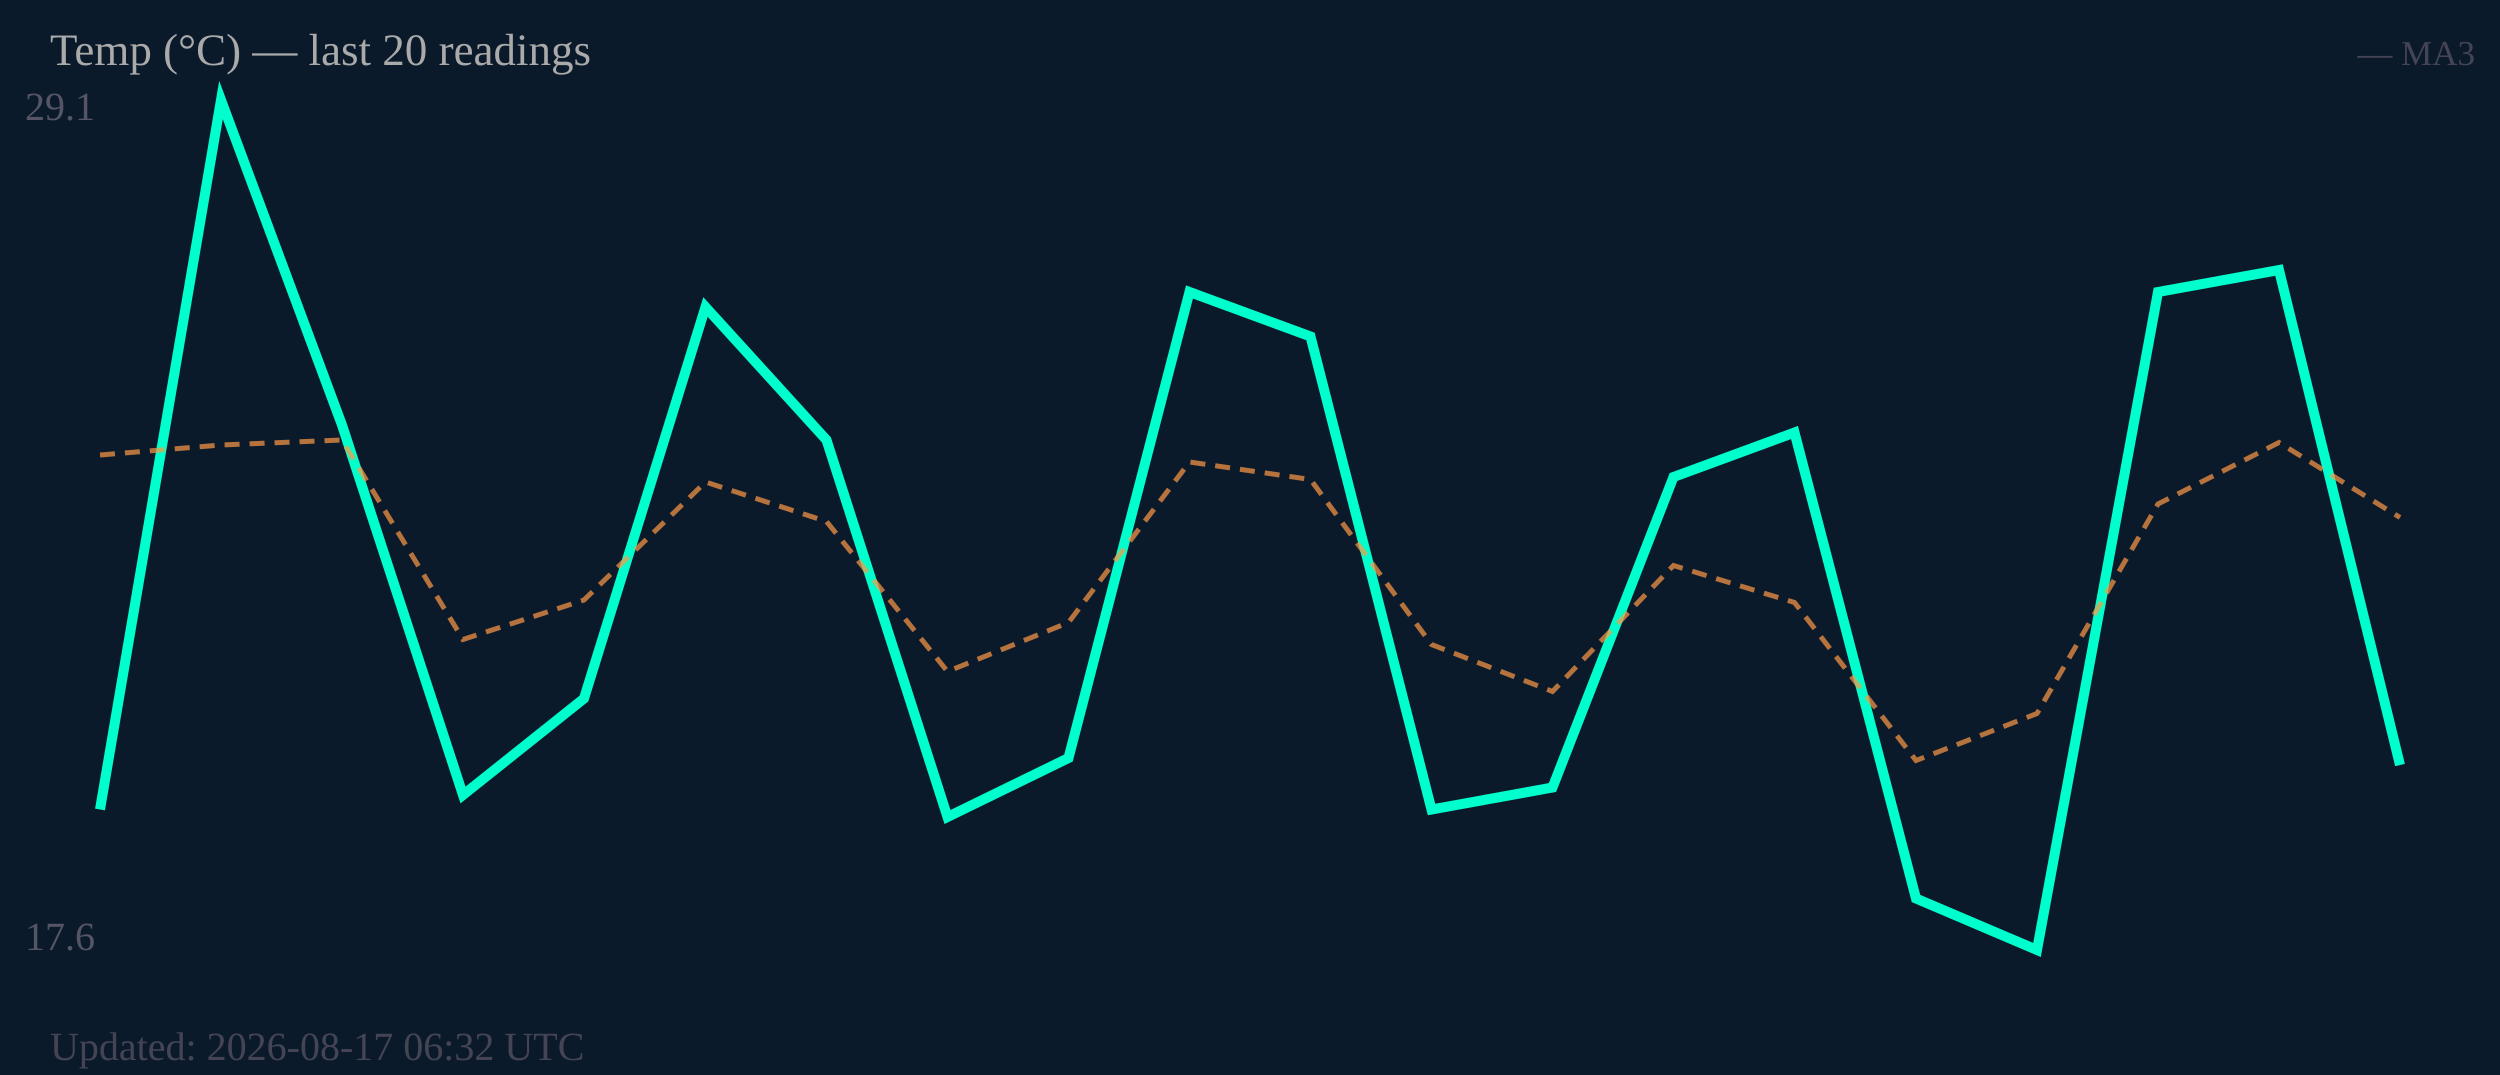
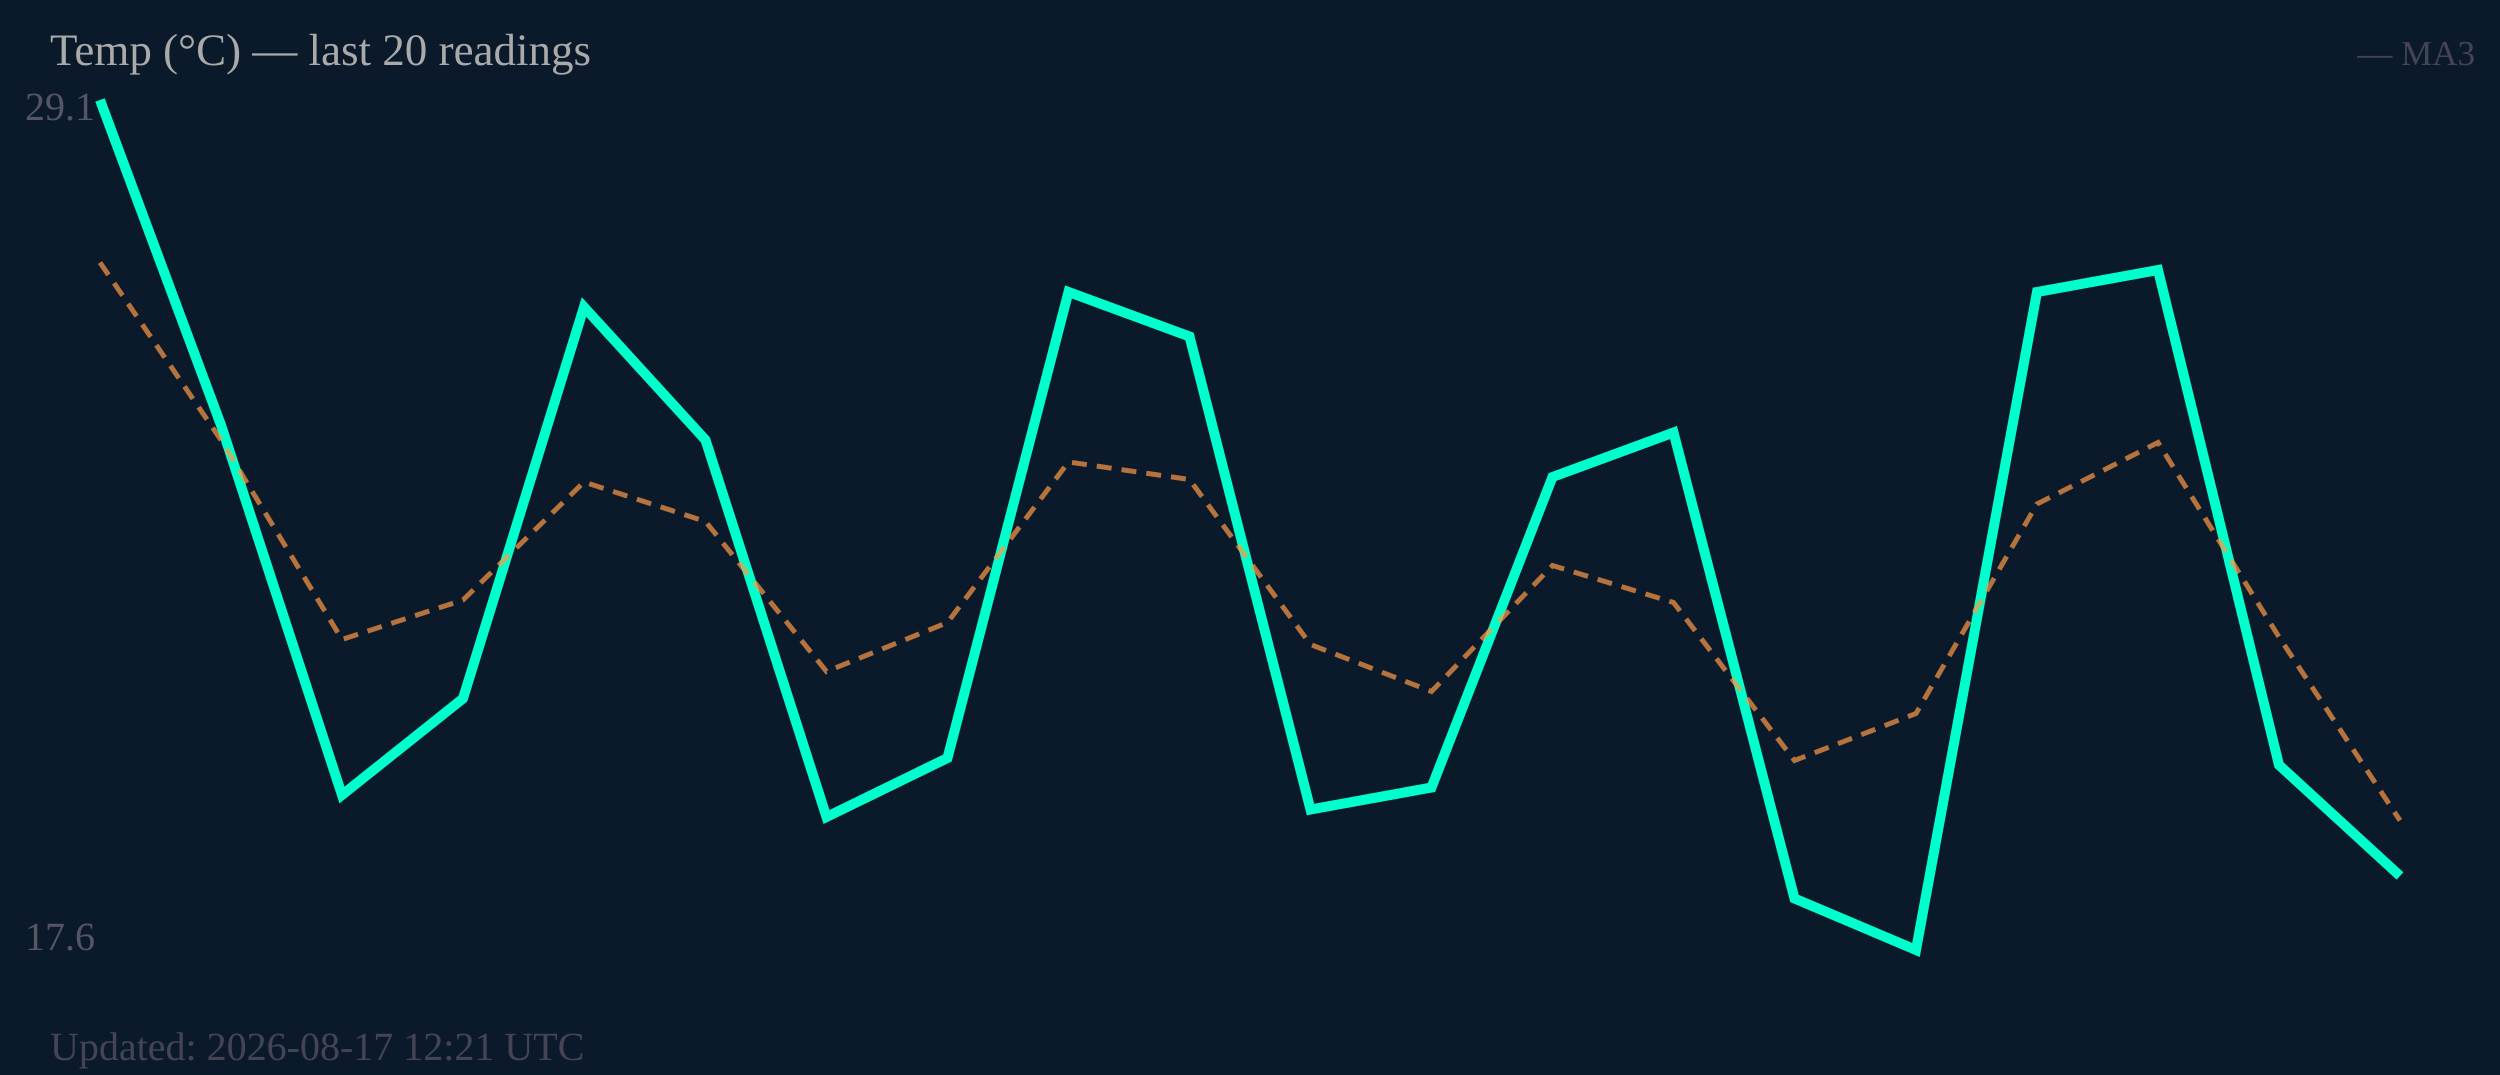
<svg xmlns="http://www.w3.org/2000/svg" width="500" height="215" viewBox="0 0 500 215">
  <rect width="500" height="215" fill="#0b1a2a" />
  <text x="5" y="24" font-size="8" fill="#556">29.1</text>
  <text x="5" y="190" font-size="8" fill="#556">17.6</text>
-   <polyline fill="none" stroke="#00ffcc" stroke-width="2" points="20.0,161.9 44.2,20.0 68.4,85.0 92.6,159.0 116.8,139.7 141.1,61.4 165.3,88.0 189.5,163.4 213.7,151.6 237.9,58.4 262.1,67.3 286.3,161.9 310.5,157.5 334.7,95.4 358.9,86.5 383.2,179.7 407.4,190.0 431.6,58.4 455.8,54.0 480.0,153.0" />
-   <polyline fill="none" stroke="#ff9944" stroke-width="1" stroke-dasharray="3,2" opacity="0.7" points="20.0,91.0 44.2,89.0 68.4,88.0 92.6,127.9 116.8,120.0 141.1,96.4 165.3,104.3 189.5,134.3 213.7,124.5 237.9,92.4 262.1,95.9 286.3,128.9 310.5,138.3 334.7,113.1 358.9,120.5 383.2,152.1 407.4,142.7 431.6,100.8 455.8,88.5 480.0,103.5" />
+   <polyline fill="none" stroke="#00ffcc" stroke-width="2" points="20.0,20.0 44.2,85.0 68.4,159.0 92.6,139.7 116.8,61.4 141.1,88.0 165.3,163.4 189.5,151.6 213.7,58.4 237.9,67.3 262.1,161.9 286.3,157.5 310.5,95.4 334.7,86.5 358.9,179.7 383.2,190.0 407.4,58.4 431.6,54.0 455.8,153.0 480.0,175.2" />
+   <polyline fill="none" stroke="#ff9944" stroke-width="1" stroke-dasharray="3,2" opacity="0.7" points="20.0,52.5 44.2,88.0 68.4,127.9 92.6,120.0 116.8,96.4 141.1,104.3 165.3,134.3 189.5,124.5 213.7,92.4 237.9,95.9 262.1,128.9 286.3,138.3 310.5,113.1 334.7,120.5 358.9,152.1 383.2,142.7 407.4,100.8 431.6,88.5 455.8,127.4 480.0,164.1" />
  <text x="10" y="13" font-size="9" fill="#aaa">Temp (°C) — last 20 readings</text>
  <text x="495" y="13" font-size="7" fill="#445" text-anchor="end">— MA3</text>
-   <text x="10" y="212" font-size="8" fill="#445">Updated: 2026-08-17 06:32 UTC</text>
+   <text x="10" y="212" font-size="8" fill="#445">Updated: 2026-08-17 12:21 UTC</text>
</svg>
